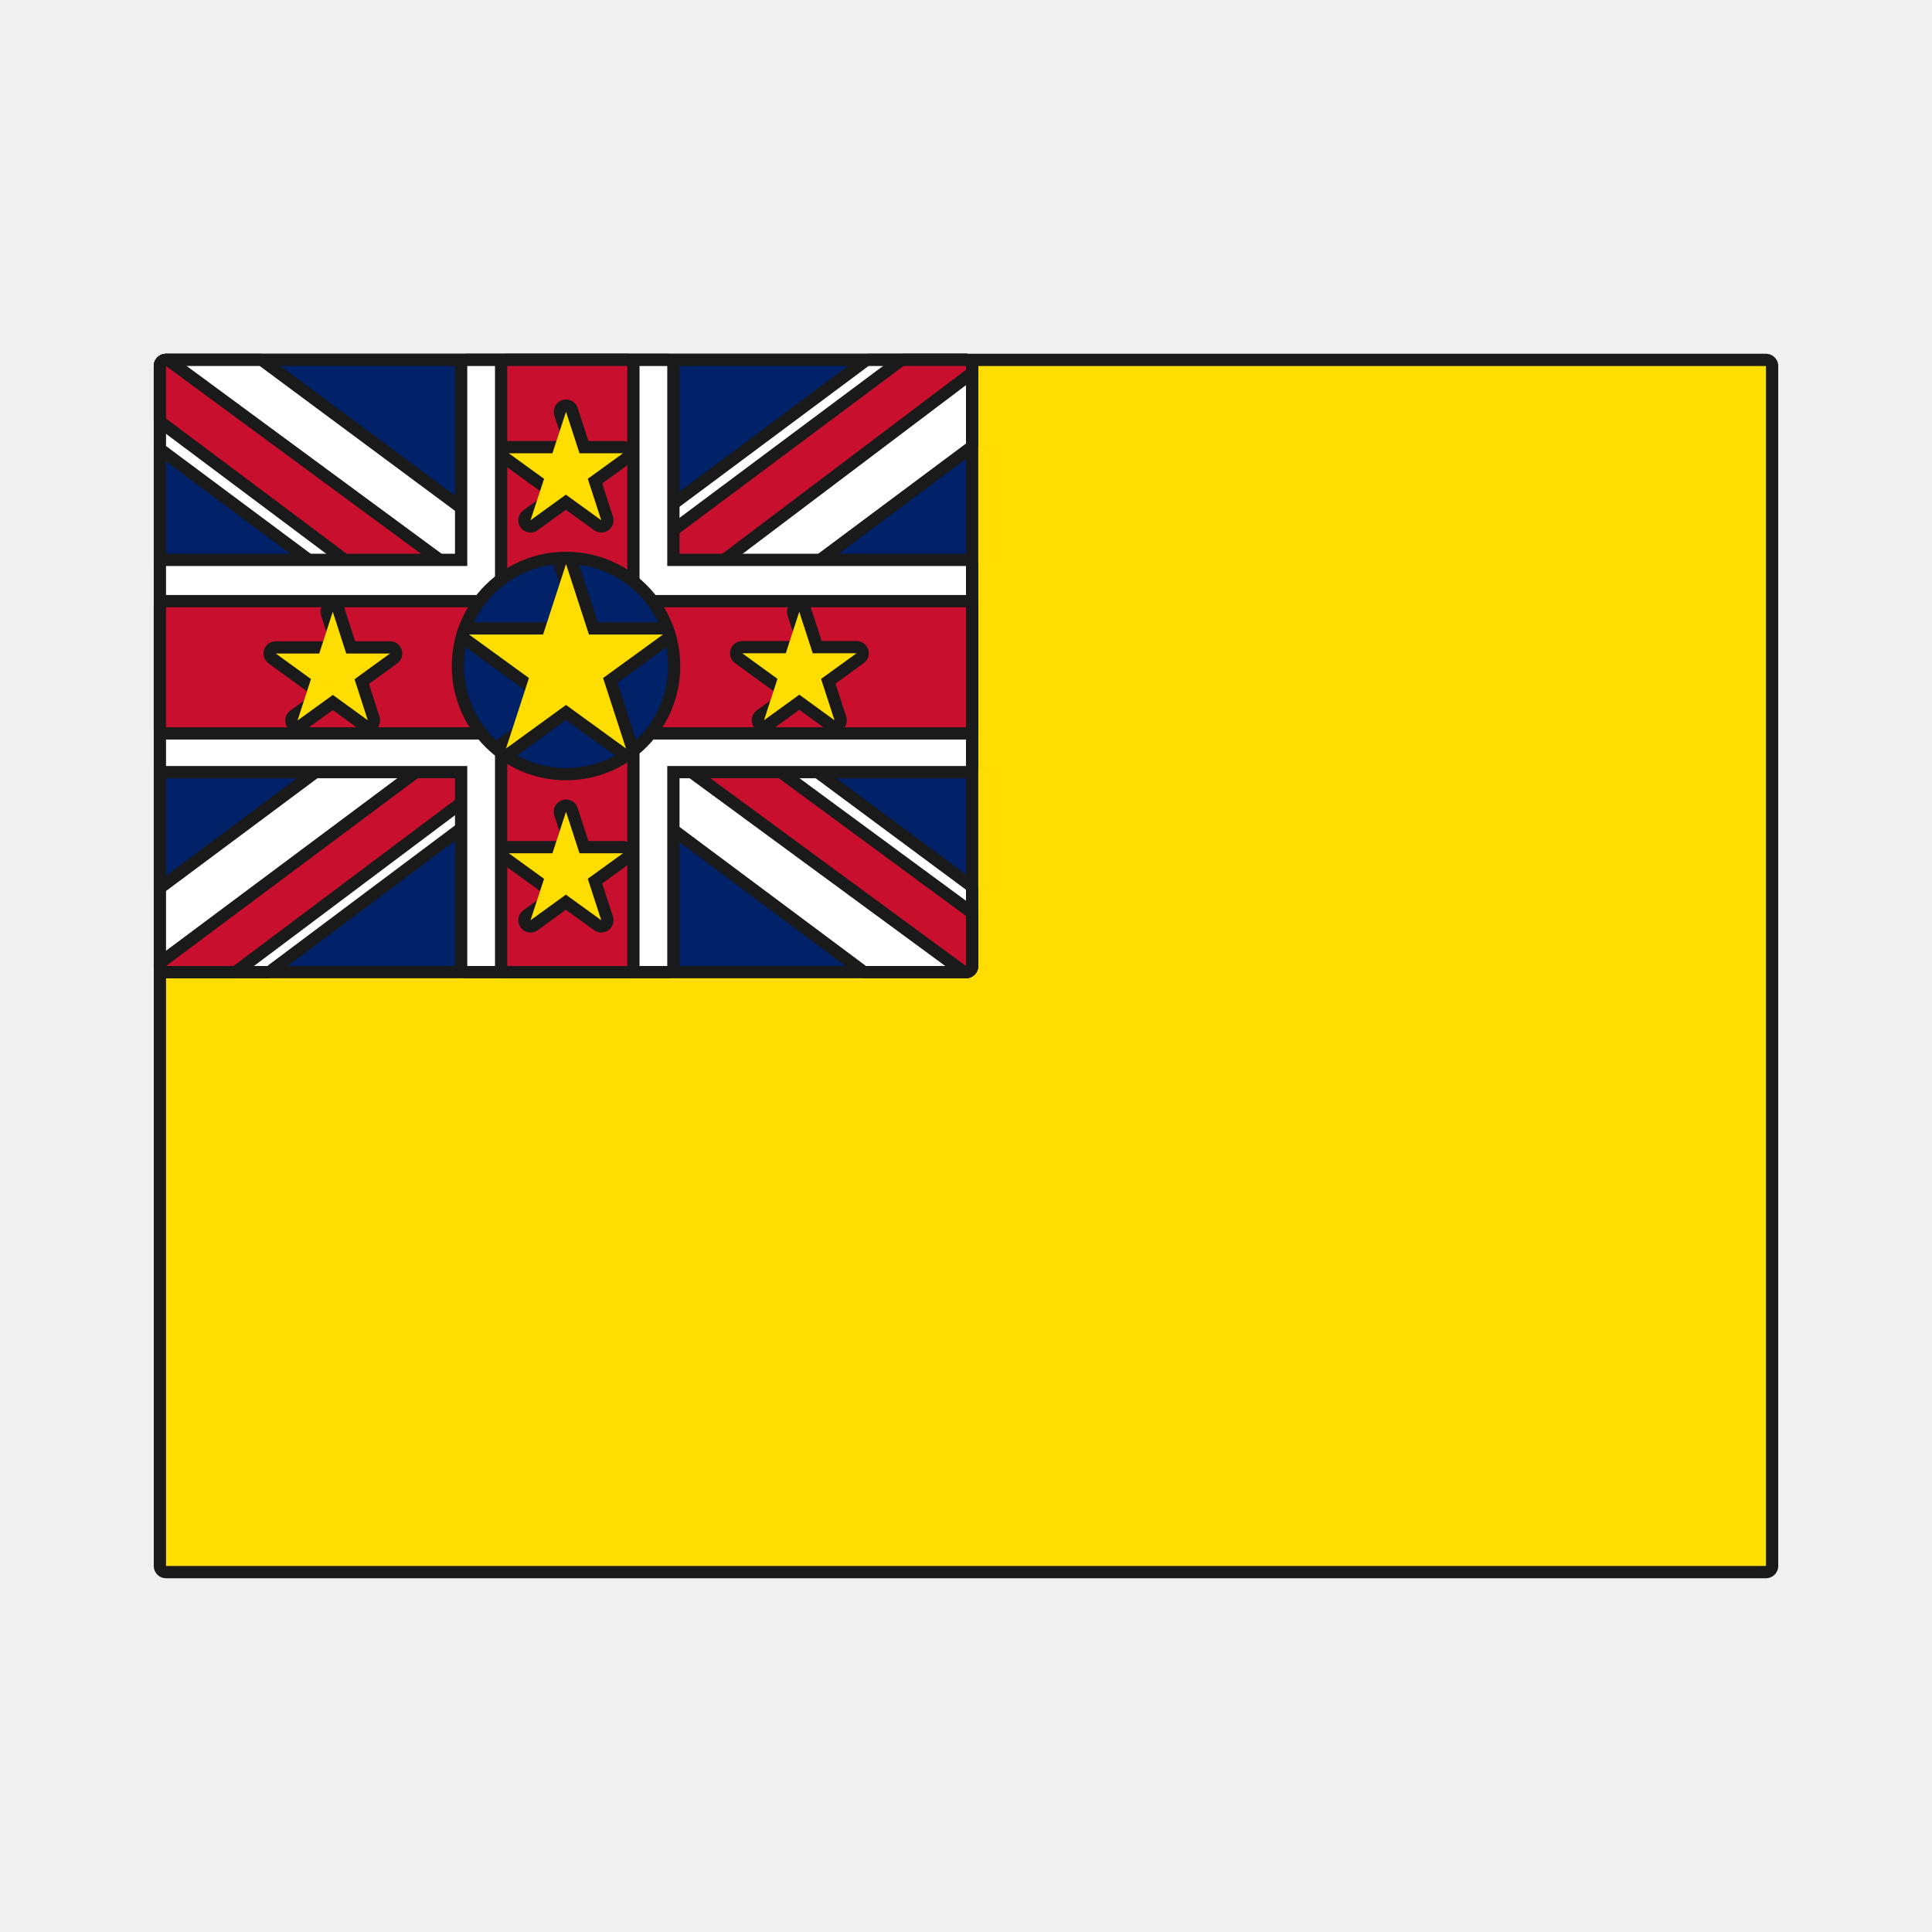
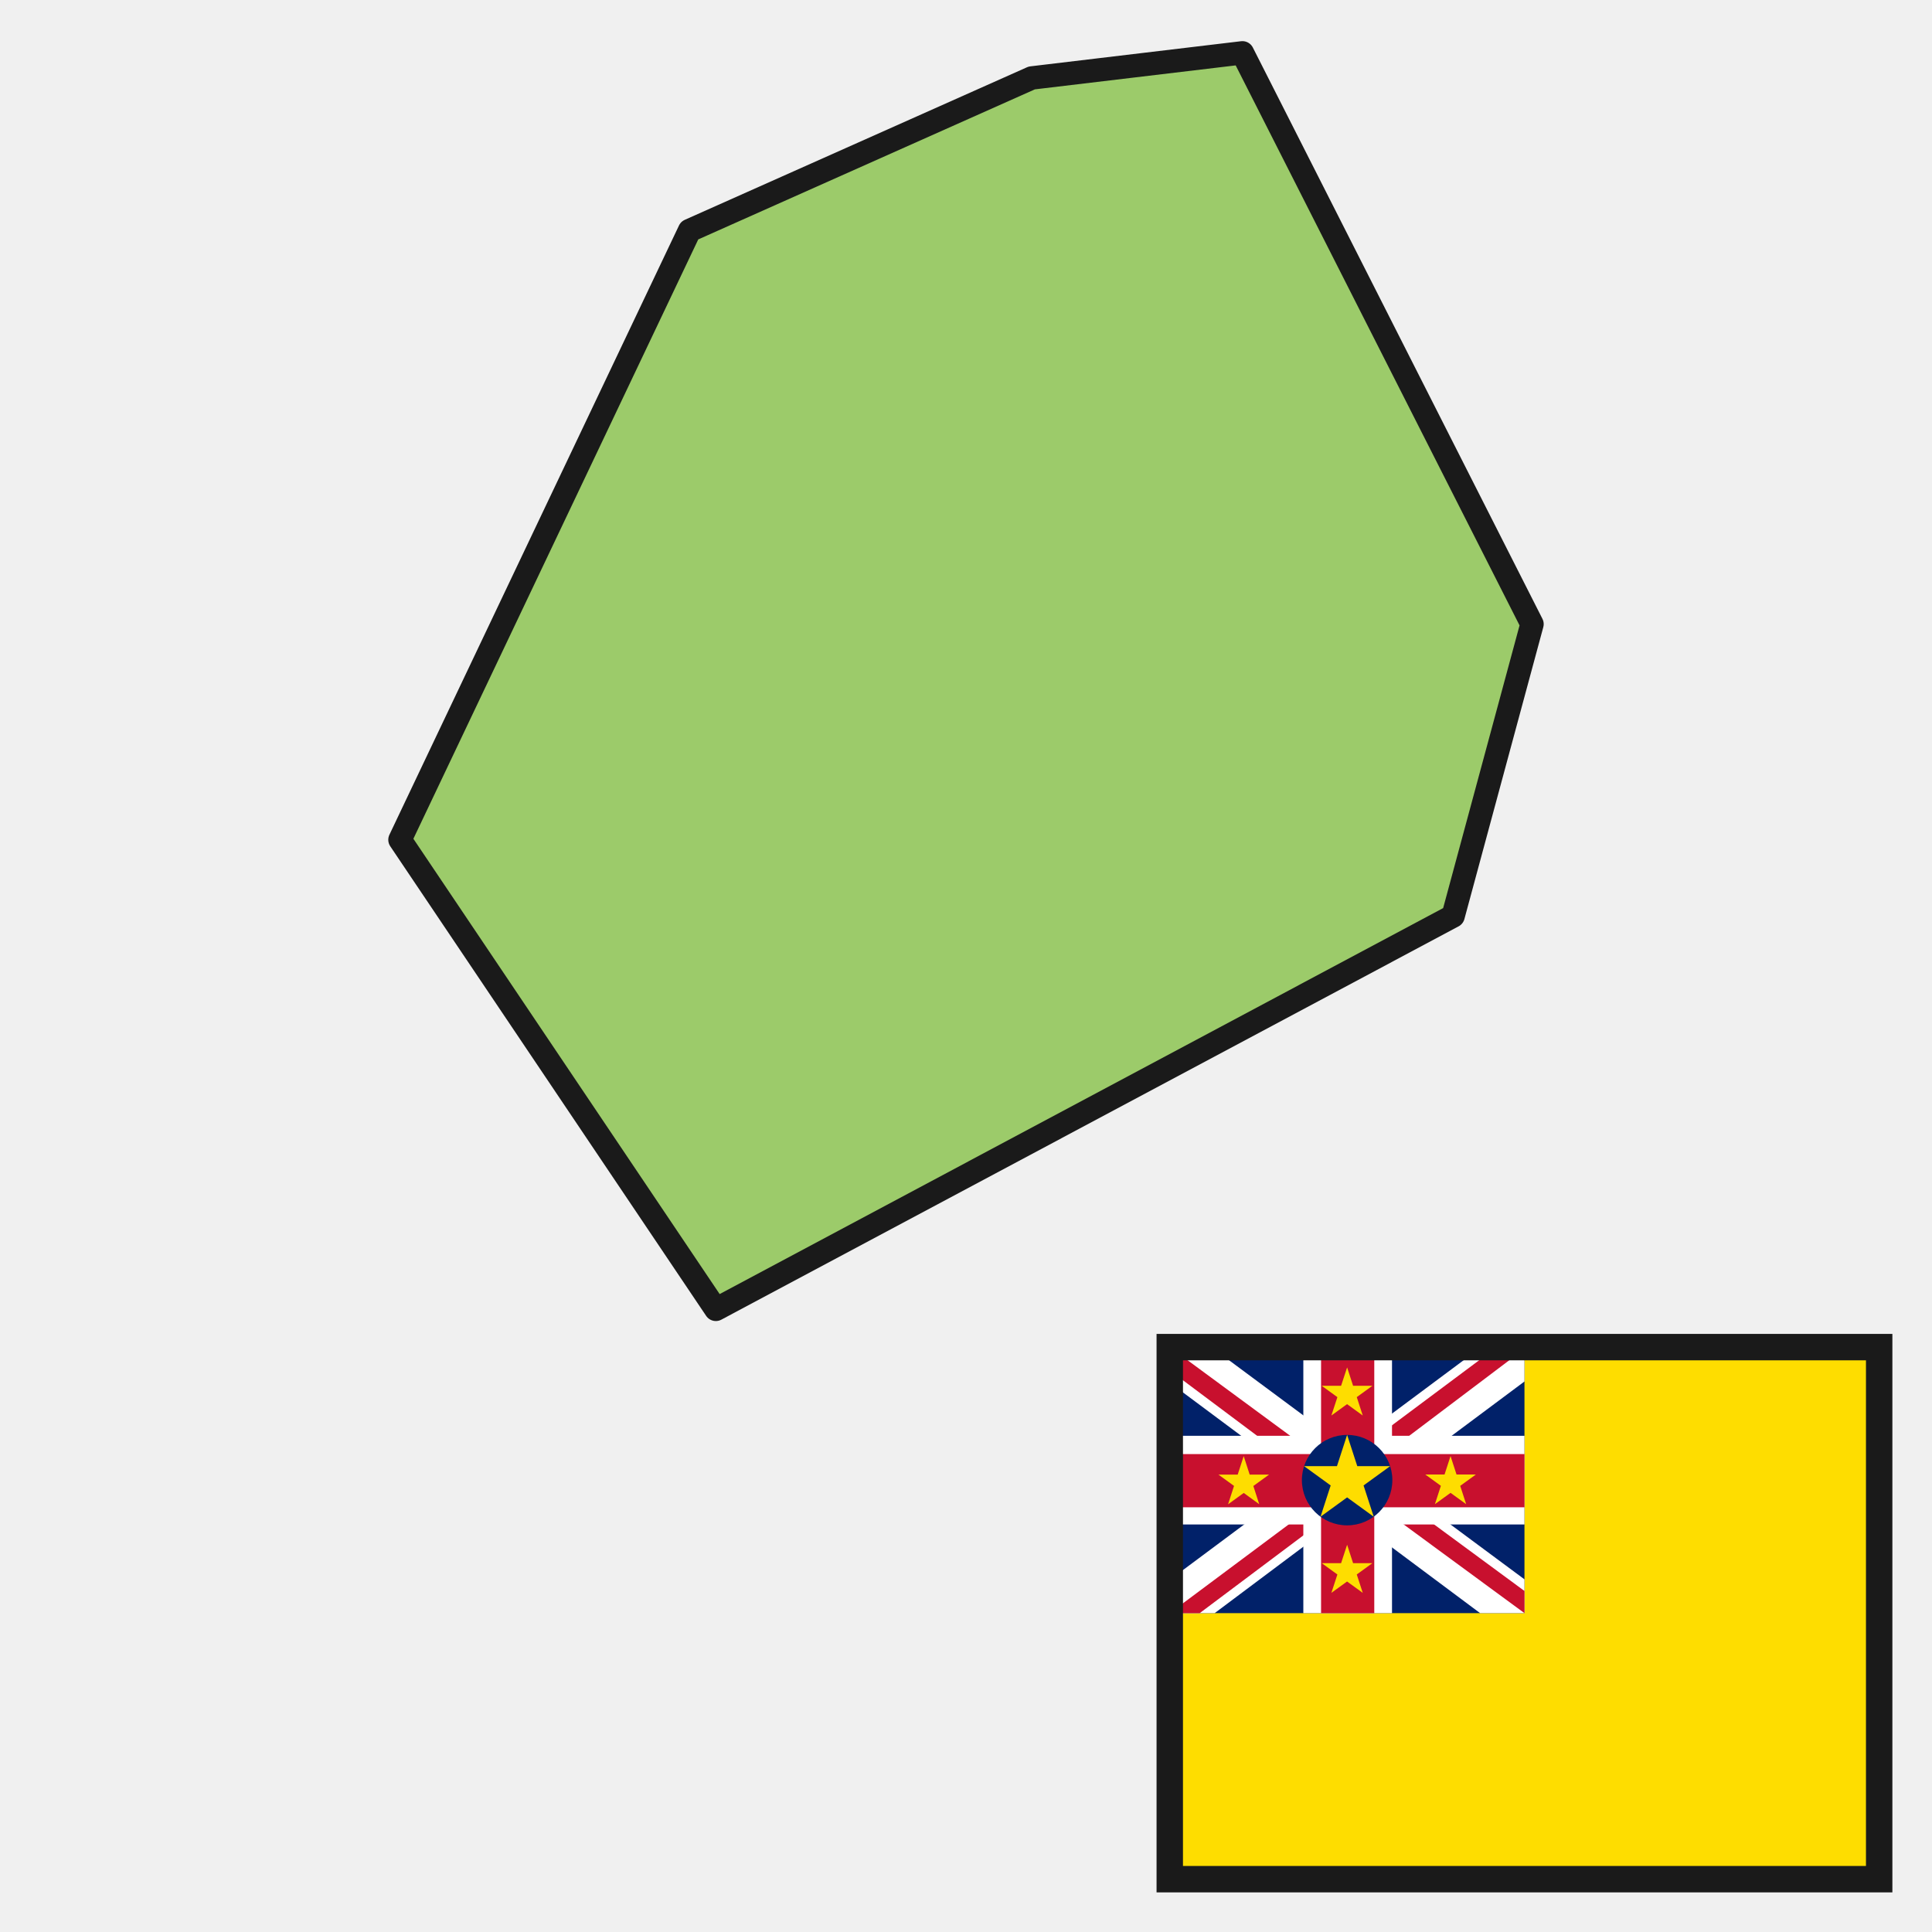
- <svg xmlns="http://www.w3.org/2000/svg" viewBox="0 0 512 512" data-copyright="© 2026 Sensory App House">
-   <g data-fit="1" transform="translate(44.00 97.00) scale(0.6625)">
-     <path fill="#fedd00" d="M0 0h640v480H0z" stroke="#1a1a1a" stroke-width="9.81" stroke-linejoin="round" stroke-linecap="round" paint-order="stroke fill" />
-     <path fill="#012169" d="M0 0h320v240H0z" stroke="#1a1a1a" stroke-width="9.81" stroke-linejoin="round" stroke-linecap="round" paint-order="stroke fill" />
-     <path fill="#fff" d="m37.5 0 122 90.5L281 0h39v31l-120 89.5 120 89V240h-40l-120-89.5L40.5 240H0v-30l119.5-89L0 32V0z" stroke="#1a1a1a" stroke-width="9.81" stroke-linejoin="round" stroke-linecap="round" paint-order="stroke fill" />
-     <path fill="#c8102e" d="M212 140.5 320 220v20l-135.5-99.5zm-92 10 3 17.5-96 72H0zM320 0v1.5l-124.5 94 1-22L295 0zM0 0l119.5 88h-30L0 21z" stroke="#1a1a1a" stroke-width="9.81" stroke-linejoin="round" stroke-linecap="round" paint-order="stroke fill" />
-     <path fill="#fff" d="M120.5 0v240h80V0zM0 80v80h320V80z" stroke="#1a1a1a" stroke-width="9.81" stroke-linejoin="round" stroke-linecap="round" paint-order="stroke fill" />
-     <path fill="#c8102e" d="M0 96.5v48h320v-48zM136.5 0v240h48V0z" stroke="#1a1a1a" stroke-width="9.81" stroke-linejoin="round" stroke-linecap="round" paint-order="stroke fill" />
-     <circle cx="160" cy="120" r="40.8" fill="#012169" stroke="#1a1a1a" stroke-width="9.81" stroke-linejoin="round" stroke-linecap="round" paint-order="stroke fill" />
-     <path fill="#fedd00" d="m160 79.2 24 73.8-62.8-45.6h77.6L136 153M66.7 98.3l14 43.4L43.9 115h45.7l-37 26.8m200.7-43.5 14.1 43.4-36.9-26.8h45.7l-37 26.8M160 178.3l14.1 43.4-37-26.8h45.7l-37 26.8M160 18.3l14.1 43.4-37-26.8h45.7l-37 26.8" stroke="#1a1a1a" stroke-width="9.81" stroke-linejoin="round" stroke-linecap="round" paint-order="stroke fill" />
+ <svg xmlns="http://www.w3.org/2000/svg" viewBox="0 0 512 512">
+   <g transform="translate(57.75 -17.75) scale(0.7744)">
+     <path d="M 422.7 336.4 L 170.4 471.0 L 62.3 310.3 L 161.4 101.8 L 278.5 49.6 L 350.6 41.0 L 449.7 236.5 L 422.7 336.4 Z" fill="#9ccb6a" stroke="#1a1a1a" stroke-width="8" stroke-linejoin="round" fill-rule="evenodd" />
  </g>
+   <rect x="310" y="357" width="188" height="141" fill="#ffffff" />
+   <g transform="translate(310 357) scale(0.29375)">
+     <path fill="#fedd00" d="M0 0h640v480H0z" />
+     <path fill="#012169" d="M0 0h320v240H0z" />
+     <path fill="#fff" d="m37.5 0 122 90.5L281 0h39v31l-120 89.5 120 89V240h-40l-120-89.5L40.5 240H0v-30l119.5-89L0 32V0z" />
+     <path fill="#c8102e" d="M212 140.5 320 220v20l-135.5-99.5zm-92 10 3 17.5-96 72H0zM320 0v1.5l-124.5 94 1-22L295 0zM0 0l119.5 88h-30L0 21z" />
+     <path fill="#fff" d="M120.5 0v240h80V0zM0 80v80h320V80z" />
+     <path fill="#c8102e" d="M0 96.5v48h320v-48zM136.5 0v240h48V0z" />
+     <circle cx="160" cy="120" r="40.8" fill="#012169" />
+     <path fill="#fedd00" d="m160 79.2 24 73.8-62.8-45.6h77.6L136 153M66.7 98.3l14 43.4L43.9 115h45.7l-37 26.8m200.7-43.5 14.1 43.4-36.9-26.8h45.7l-37 26.8M160 178.3l14.1 43.4-37-26.8h45.7l-37 26.8M160 18.3l14.1 43.4-37-26.8h45.7l-37 26.8" />
+     <rect x="1" y="1" width="638" height="478" fill="none" stroke="#000000" stroke-width="2" />
+   </g>
+   <rect x="310" y="357" width="188" height="141" fill="none" stroke="#1a1a1a" stroke-width="7" />
</svg>
